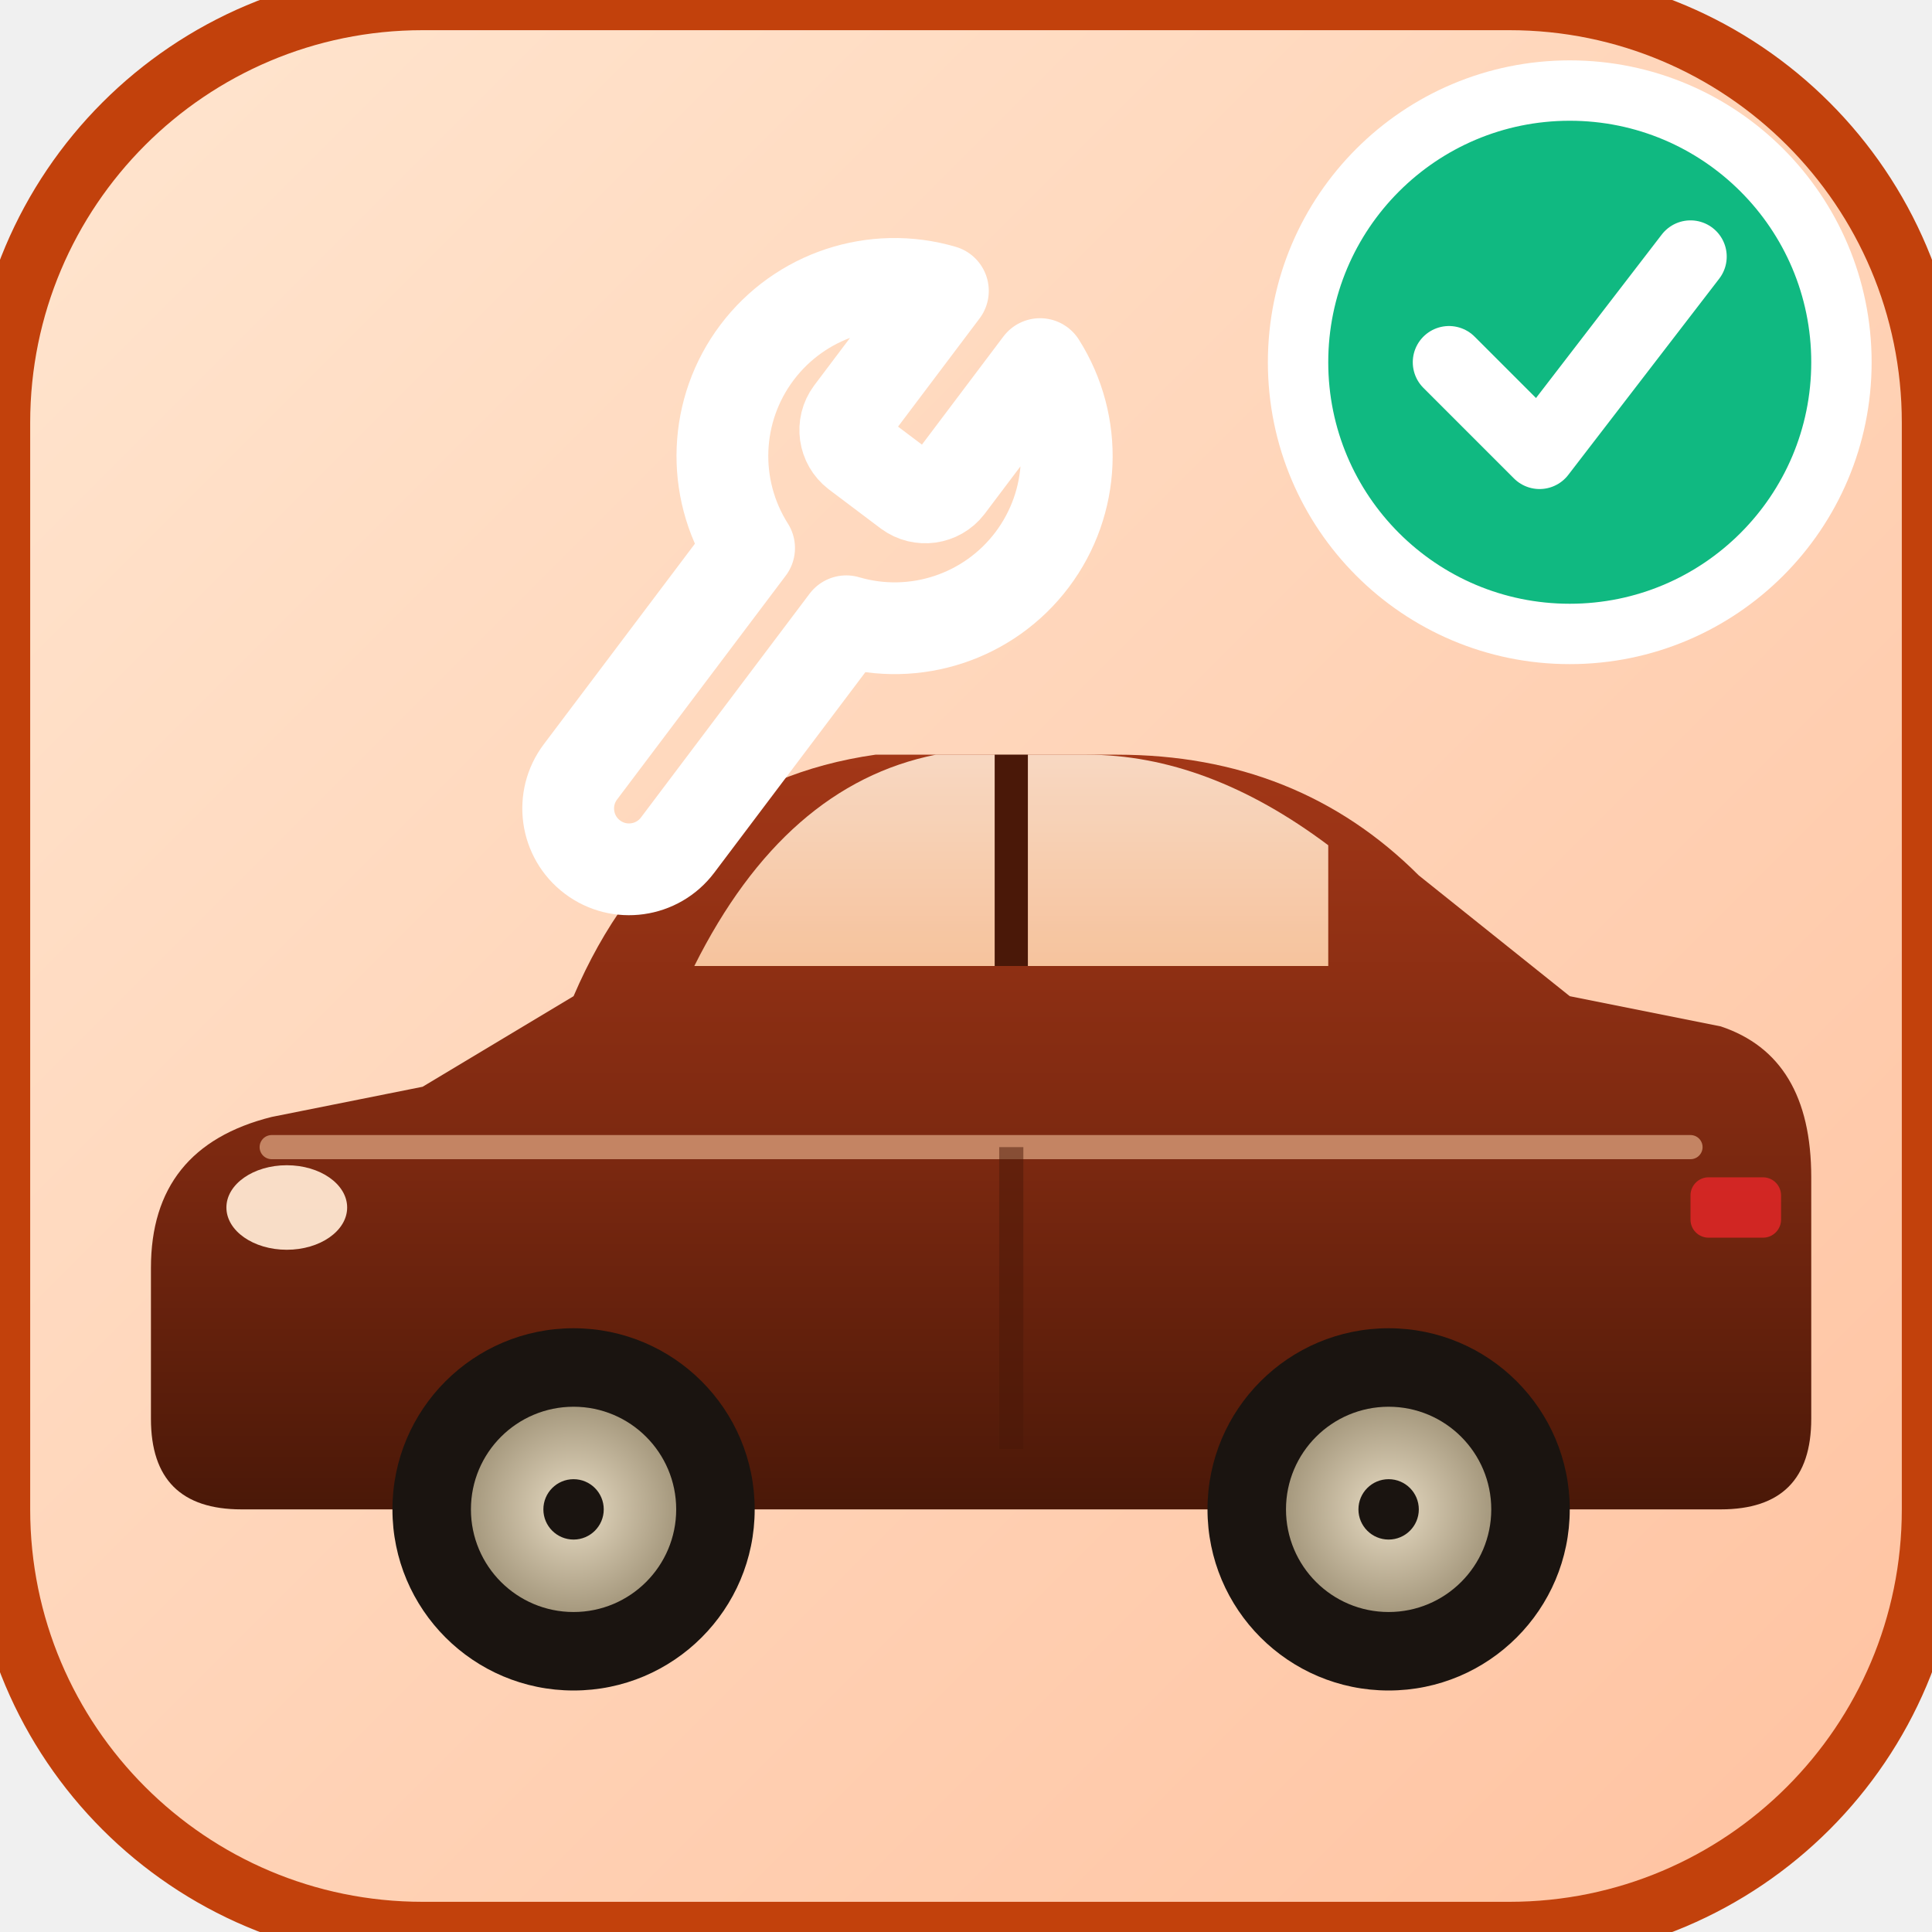
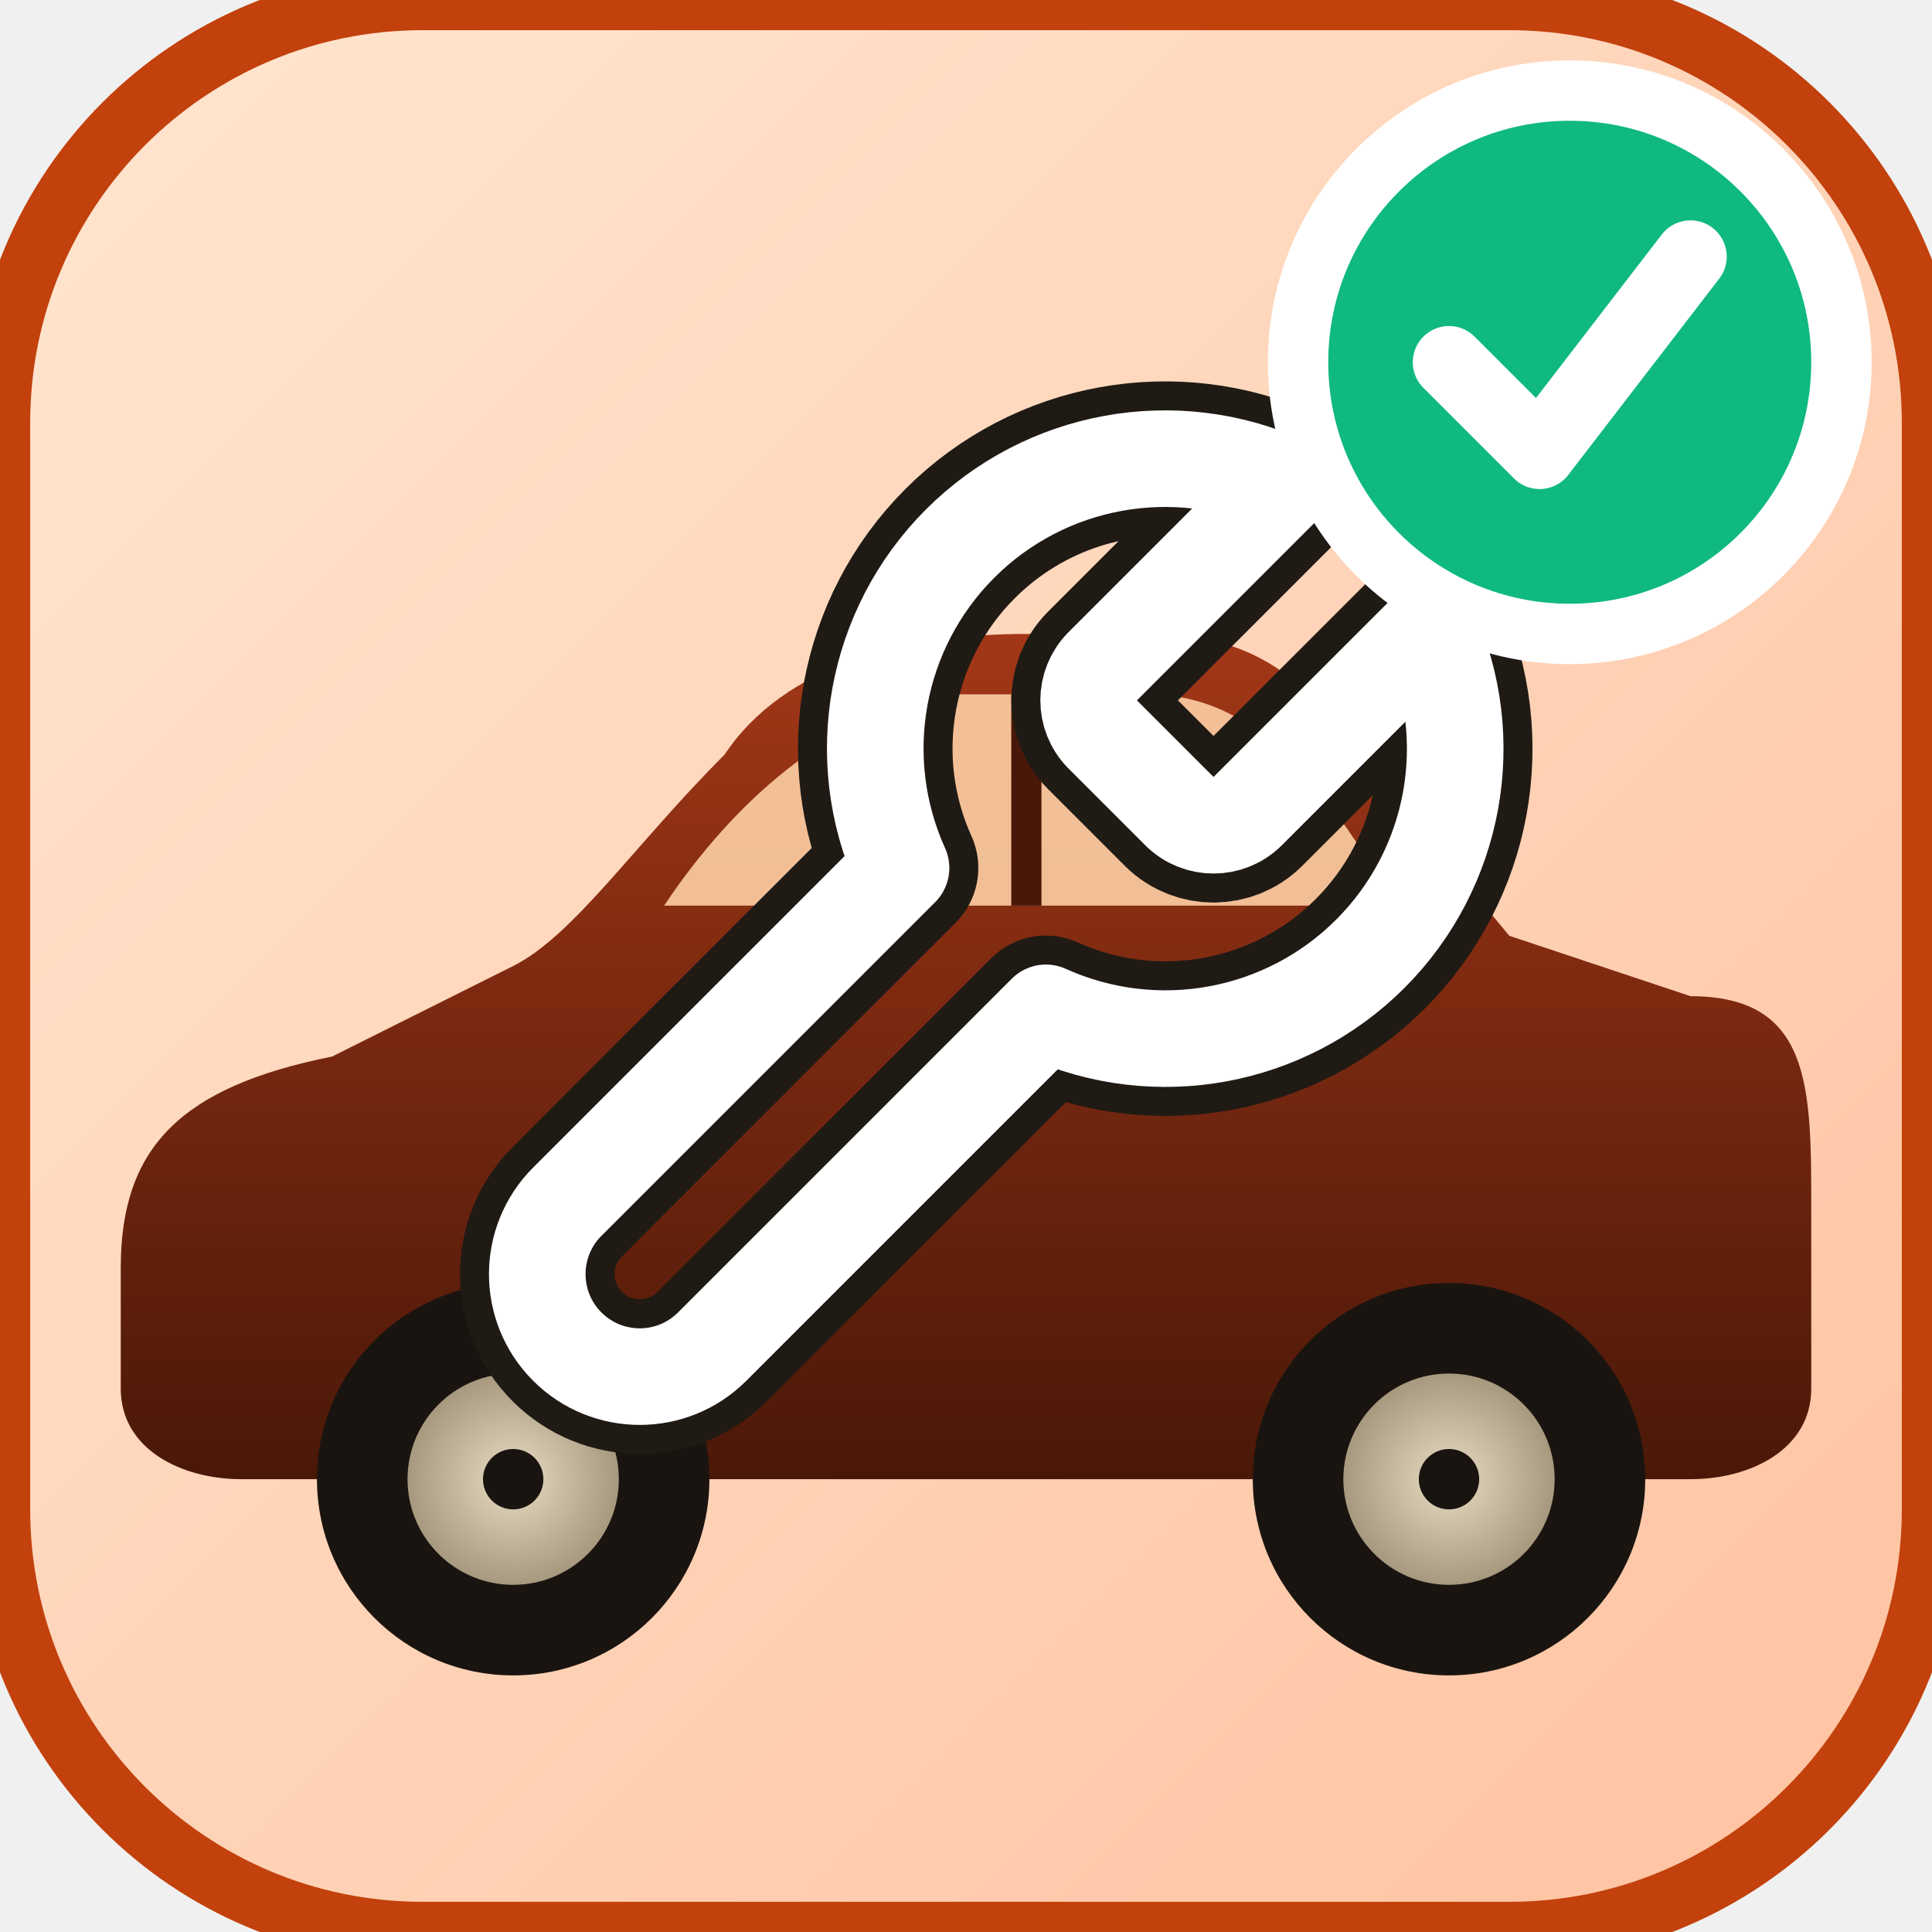
<svg xmlns="http://www.w3.org/2000/svg" viewBox="0 0 64 64">
  <defs>
-     <linearGradient id="bg" x1="0" y1="0" x2="1" y2="1">
+     <linearGradient id="bg4" x1="0" y1="0" x2="1" y2="1">
      <stop offset="0%" stop-color="#FFE6D0" />
      <stop offset="100%" stop-color="#FFC2A0" />
    </linearGradient>
-     <linearGradient id="carBody" x1="0" y1="0" x2="0" y2="1">
+     <linearGradient id="car4" x1="0" y1="0" x2="0" y2="1">
      <stop offset="0%" stop-color="#A33717" />
-       <stop offset="55%" stop-color="#7A2810" />
      <stop offset="100%" stop-color="#4A1808" />
    </linearGradient>
-     <linearGradient id="window" x1="0" y1="0" x2="0" y2="1">
-       <stop offset="0%" stop-color="#FFE6D0" />
-       <stop offset="100%" stop-color="#FFCFA8" />
-     </linearGradient>
-     <radialGradient id="rim" cx="0.5" cy="0.5" r="0.5">
+     <radialGradient id="rim4" cx="0.5" cy="0.5" r="0.5">
      <stop offset="0%" stop-color="#E8DCC4" />
      <stop offset="100%" stop-color="#A6997E" />
    </radialGradient>
  </defs>
-   <rect width="64" height="64" rx="14" fill="url(#bg)" stroke="#C2410C" stroke-width="2" />
-   <g>
-     <path d="M 5 42 Q 5 38 9 37 L 14 36 L 19 33 Q 22 26 29 25 L 37 25 Q 43 25 47 29 L 52 33 L 57 34 Q 60 35 60 39 L 60 47 Q 60 50 57 50 L 8 50 Q 5 50 5 47 Z" fill="url(#carBody)" />
-     <path d="M 9 38 L 56 38" stroke="#FFCFA8" stroke-width="0.8" stroke-linecap="round" opacity="0.55" />
-     <path d="M 23 32 Q 26 26 31 25 L 36 25 Q 40 25 44 28 L 44 32 Z" fill="url(#window)" opacity="0.92" />
-     <line x1="33.5" y1="25" x2="33.5" y2="32" stroke="#4A1808" stroke-width="1.1" />
-     <line x1="33.5" y1="38" x2="33.5" y2="48" stroke="#4A1808" stroke-width="0.8" opacity="0.5" />
-     <ellipse cx="9.5" cy="40" rx="2" ry="1.4" fill="#FFE6D0" opacity="0.95" />
-     <rect x="56" y="39" width="3" height="2" rx="0.6" fill="#DC2626" opacity="0.9" />
-   </g>
-   <g>
-     <circle cx="19" cy="50" r="6" fill="#1A1410" />
-     <circle cx="19" cy="50" r="3.4" fill="url(#rim)" />
-     <circle cx="19" cy="50" r="1" fill="#1A1410" />
-     <circle cx="46" cy="50" r="6" fill="#1A1410" />
-     <circle cx="46" cy="50" r="3.4" fill="url(#rim)" />
-     <circle cx="46" cy="50" r="1" fill="#1A1410" />
-   </g>
-   <g transform="translate(15 8) scale(0.95) rotate(-8 12 12)" fill="none" stroke="#FFFFFF" stroke-width="3.2" stroke-linecap="round" stroke-linejoin="round">
-     <path d="M14.7 6.3a1 1 0 0 0 0 1.4l1.6 1.6a1 1 0 0 0 1.4 0l3.77-3.77a6 6 0 0 1-7.94 7.94l-6.91 6.91a2.12 2.12 0 0 1-3-3l6.91-6.91a6 6 0 0 1 7.94-7.94l-3.76 3.76z" />
+   <rect width="64" height="64" rx="14" fill="url(#bg4)" stroke="#C2410C" stroke-width="2" />
+   <path d="M 4 42            C 4 38, 6 36, 11 35            L 17 32            C 19 31, 21 28, 24 25            C 26 22, 30 21, 34 21            L 38 21            C 41 21, 43 22, 45 25            L 50 31            L 56 33            C 60 33, 60 36, 60 40            L 60 46            C 60 48, 58 49, 56 49            L 8 49            C 6 49, 4 48, 4 46 Z" fill="url(#car4)" />
+   <path d="M 22 30            C 24 27, 27 24, 31 23            L 38 23            C 41 23, 43 25, 45 28            L 47 30 Z" fill="#FFD2A8" opacity="0.88" />
+   <line x1="34" y1="23" x2="34" y2="30" stroke="#4A1808" stroke-width="1" />
+   <circle cx="17" cy="49" r="6.5" fill="#1A1410" />
+   <circle cx="17" cy="49" r="3.5" fill="url(#rim4)" />
+   <circle cx="17" cy="49" r="1" fill="#1A1410" />
+   <circle cx="48" cy="49" r="6.5" fill="#1A1410" />
+   <circle cx="48" cy="49" r="3.5" fill="url(#rim4)" />
+   <circle cx="48" cy="49" r="1" fill="#1A1410" />
+   <g transform="translate(13 12) scale(1.6)">
+     <path d="M14.7 6.3a1 1 0 0 0 0 1.4l1.6 1.6a1 1 0 0 0 1.4 0l3.77-3.77a6 6 0 0 1-7.94 7.94l-6.91 6.91a2.12 2.12 0 0 1-3-3l6.91-6.91a6 6 0 0 1 7.94-7.94l-3.76 3.76z" fill="none" stroke="#1F1A14" stroke-width="3.2" stroke-linecap="round" stroke-linejoin="round" />
+     <path d="M14.7 6.3a1 1 0 0 0 0 1.4l1.6 1.6a1 1 0 0 0 1.4 0l3.77-3.77a6 6 0 0 1-7.94 7.94l-6.91 6.91a2.12 2.12 0 0 1-3-3l6.91-6.91a6 6 0 0 1 7.94-7.94l-3.76 3.76z" fill="none" stroke="#FFFFFF" stroke-width="2" stroke-linecap="round" stroke-linejoin="round" />
  </g>
  <circle cx="52" cy="12" r="9" fill="#10B981" stroke="#FFFFFF" stroke-width="2" />
  <path d="M 48 12 L 51 15 L 56 8.5" stroke="#FFFFFF" stroke-width="2.4" stroke-linecap="round" stroke-linejoin="round" fill="none" />
</svg>
